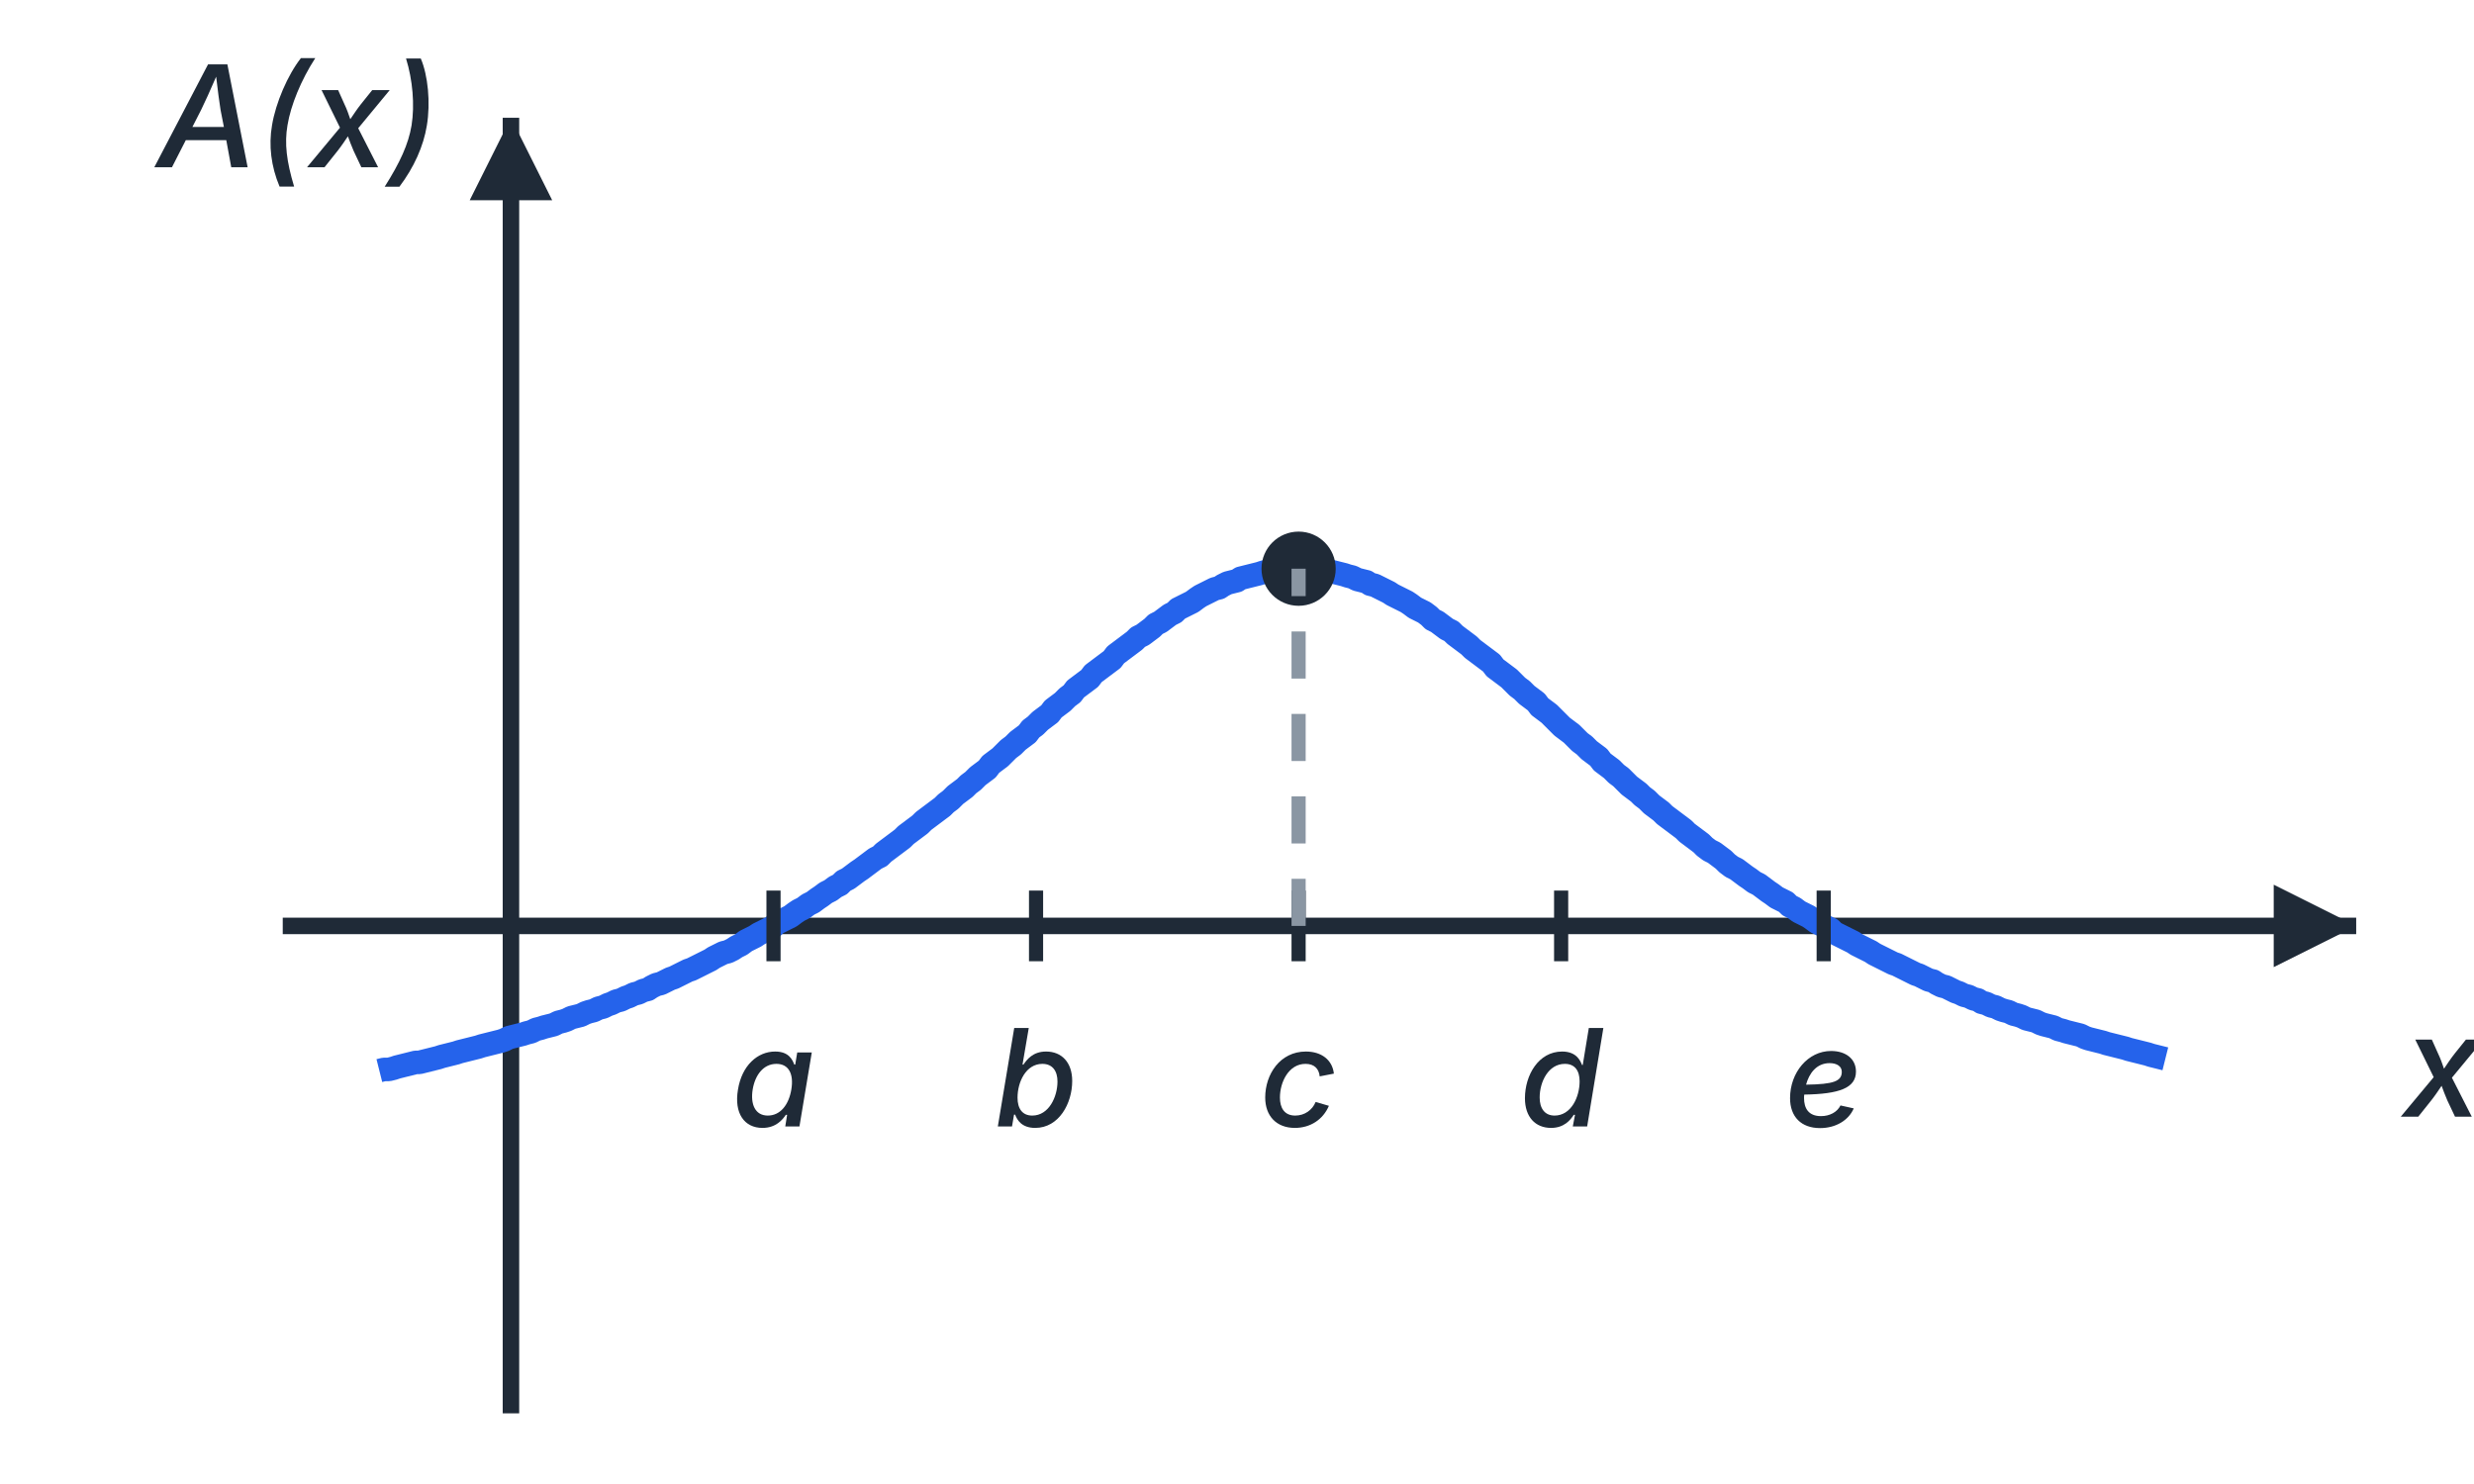
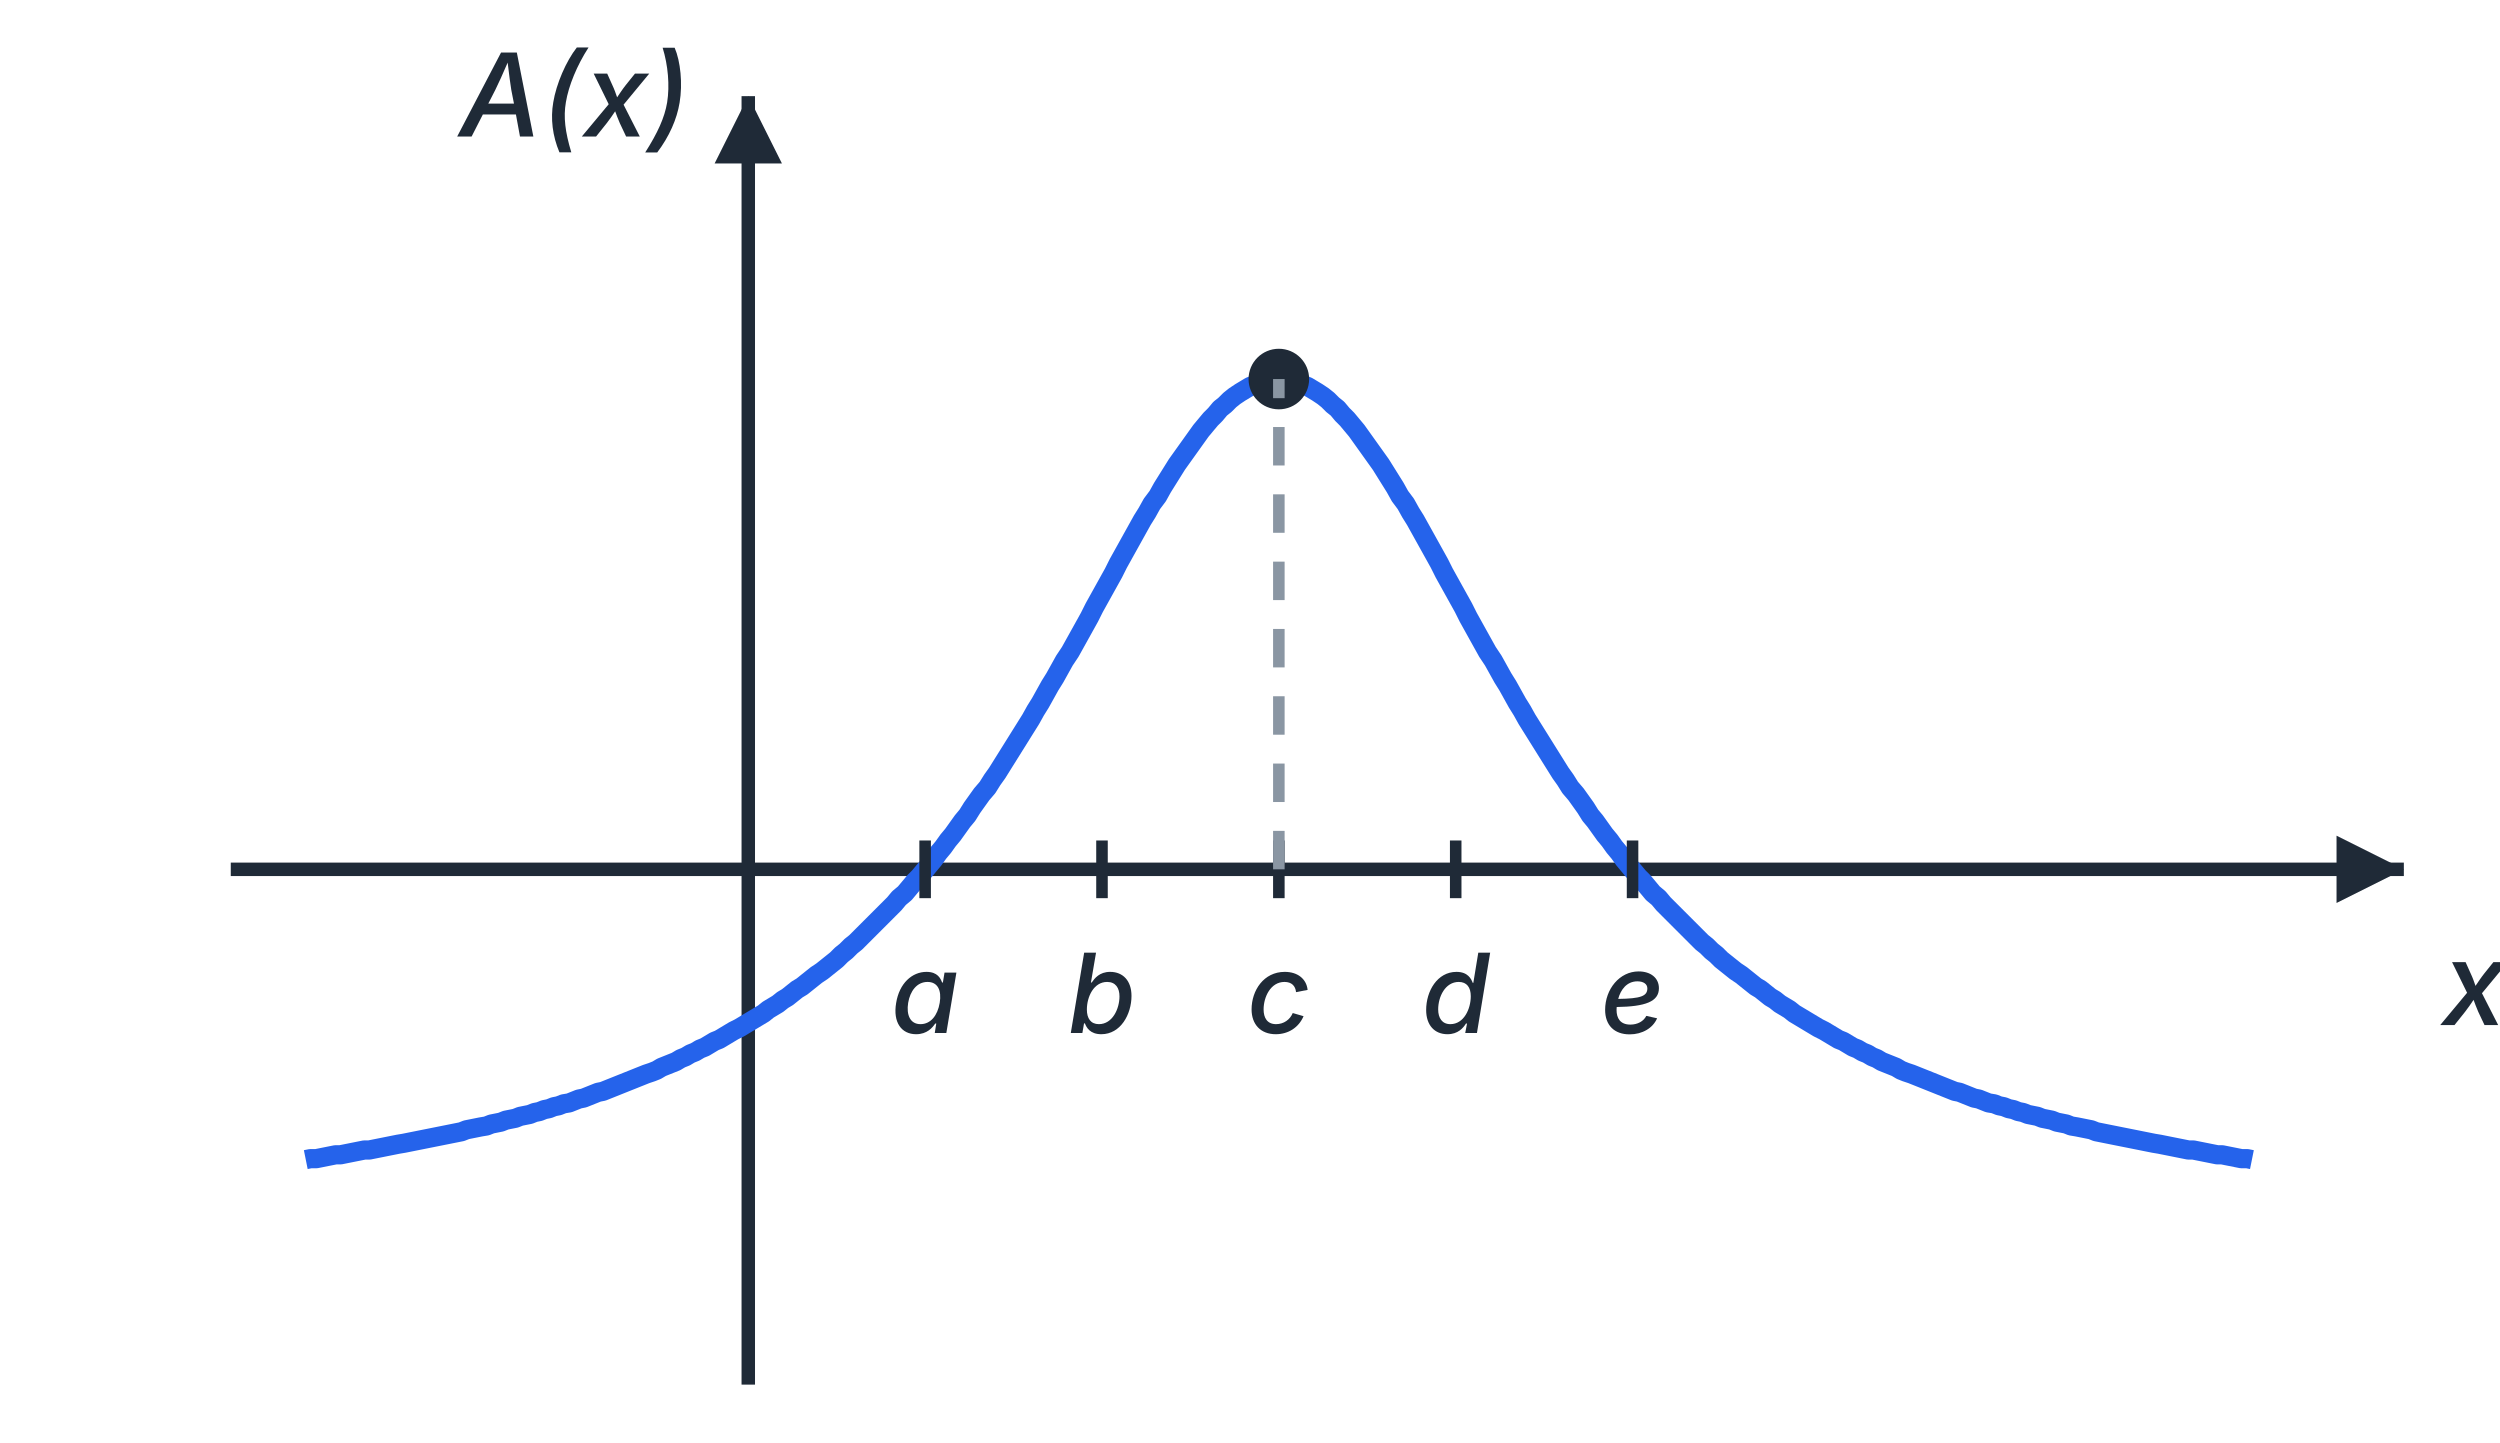
- <svg xmlns="http://www.w3.org/2000/svg" style="width:80mm;height:auto" viewBox="0 0 210 126" width="210" height="126" font-family="Inter, Arial, sans-serif">
-   <line x1="24.0" y1="78.615" x2="200.0" y2="78.615" stroke="#1f2a37" stroke-width="1.4" />
-   <path d="M200.0,78.615 l-7,-3.5 v7 z" fill="#1f2a37" />
-   <line x1="43.371" y1="120.0" x2="43.371" y2="10.0" stroke="#1f2a37" stroke-width="1.4" />
-   <path d="M43.371,10.0 l-3.5,7 h7 z" fill="#1f2a37" />
-   <text x="204.0" y="94.815" text-anchor="start" font-size="12" fill="#1f2a37" font-weight="500" font-style="italic">x</text>
-   <text x="37.371" y="14.2" text-anchor="end" font-size="12" fill="#1f2a37" font-weight="500" font-style="italic">A(x)</text>
-   <polyline points="32.2,90.9 32.6,90.8 33.0,90.8 33.4,90.7 33.7,90.6 34.1,90.5 34.5,90.4 34.9,90.3 35.3,90.2 35.6,90.2 36.0,90.1 36.4,90.0 36.8,89.9 37.2,89.8 37.5,89.7 37.9,89.6 38.3,89.5 38.7,89.4 39.0,89.3 39.4,89.2 39.8,89.1 40.2,89.0 40.6,88.9 40.9,88.8 41.3,88.7 41.7,88.6 42.1,88.5 42.5,88.4 42.8,88.3 43.2,88.1 43.6,88.0 44.0,87.9 44.4,87.8 44.7,87.7 45.1,87.6 45.5,87.4 45.9,87.3 46.2,87.2 46.6,87.1 47.0,87.0 47.4,86.8 47.8,86.7 48.1,86.6 48.5,86.4 48.9,86.3 49.3,86.2 49.7,86.0 50.0,85.9 50.4,85.8 50.8,85.6 51.2,85.5 51.6,85.3 51.9,85.2 52.3,85.0 52.7,84.9 53.1,84.7 53.4,84.6 53.8,84.4 54.2,84.3 54.6,84.1 55.0,84.0 55.3,83.8 55.7,83.6 56.1,83.5 56.5,83.3 56.9,83.1 57.2,83.0 57.6,82.8 58.0,82.6 58.4,82.4 58.7,82.3 59.1,82.1 59.5,81.9 59.9,81.7 60.3,81.5 60.6,81.3 61.0,81.1 61.4,80.9 61.8,80.8 62.2,80.6 62.5,80.4 62.9,80.2 63.3,79.9 63.7,79.7 64.1,79.5 64.4,79.3 64.8,79.1 65.2,78.9 65.6,78.7 65.9,78.4 66.3,78.2 66.7,78.0 67.1,77.8 67.5,77.5 67.8,77.3 68.2,77.1 68.6,76.8 69.0,76.6 69.4,76.3 69.7,76.1 70.1,75.8 70.5,75.6 70.9,75.3 71.3,75.1 71.6,74.8 72.0,74.6 72.4,74.3 72.8,74.0 73.1,73.8 73.5,73.5 73.9,73.2 74.3,72.9 74.7,72.7 75.0,72.4 75.4,72.1 75.8,71.8 76.2,71.5 76.6,71.2 76.9,70.9 77.3,70.6 77.7,70.3 78.1,70.0 78.4,69.7 78.8,69.4 79.2,69.1 79.6,68.8 80.0,68.5 80.3,68.2 80.7,67.9 81.1,67.5 81.5,67.2 81.9,66.9 82.2,66.6 82.6,66.3 83.0,65.9 83.4,65.6 83.8,65.3 84.1,64.9 84.5,64.6 84.9,64.3 85.3,63.9 85.6,63.6 86.0,63.3 86.4,62.9 86.8,62.6 87.2,62.3 87.5,61.9 87.9,61.6 88.3,61.2 88.7,60.9 89.1,60.6 89.4,60.2 89.8,59.9 90.2,59.6 90.6,59.2 91.0,58.9 91.3,58.5 91.7,58.2 92.1,57.9 92.5,57.6 92.8,57.2 93.2,56.9 93.6,56.6 94.0,56.3 94.4,56.0 94.7,55.6 95.1,55.3 95.5,55.0 95.9,54.7 96.3,54.4 96.6,54.1 97.0,53.9 97.4,53.6 97.8,53.3 98.1,53.0 98.5,52.8 98.9,52.5 99.3,52.2 99.7,52.0 100.0,51.7 100.4,51.5 100.8,51.3 101.2,51.1 101.6,50.8 101.9,50.6 102.3,50.4 102.7,50.2 103.1,50.0 103.5,49.9 103.8,49.7 104.2,49.5 104.6,49.4 105.0,49.3 105.3,49.1 105.7,49.0 106.1,48.9 106.5,48.8 106.9,48.7 107.2,48.6 107.6,48.5 108.0,48.5 108.4,48.4 108.8,48.4 109.1,48.3 109.5,48.3 109.9,48.3 110.3,48.3 110.7,48.3 111.0,48.3 111.4,48.3 111.8,48.4 112.2,48.4 112.5,48.5 112.9,48.5 113.3,48.6 113.7,48.7 114.1,48.8 114.4,48.9 114.8,49.0 115.2,49.2 115.6,49.3 116.0,49.4 116.3,49.6 116.7,49.7 117.1,49.9 117.5,50.1 117.9,50.3 118.2,50.5 118.6,50.7 119.0,50.9 119.4,51.1 119.7,51.3 120.1,51.6 120.5,51.8 120.9,52.0 121.3,52.3 121.6,52.6 122.0,52.8 122.4,53.1 122.8,53.4 123.2,53.6 123.5,53.9 123.9,54.2 124.3,54.5 124.7,54.8 125.0,55.1 125.4,55.4 125.8,55.7 126.2,56.0 126.6,56.3 126.9,56.7 127.3,57.0 127.7,57.3 128.1,57.6 128.5,58.0 128.8,58.3 129.2,58.6 129.6,59.0 130.0,59.3 130.4,59.6 130.7,60.0 131.1,60.3 131.5,60.6 131.9,61.0 132.2,61.3 132.6,61.7 133.0,62.0 133.4,62.3 133.8,62.7 134.1,63.0 134.5,63.3 134.9,63.7 135.3,64.0 135.7,64.3 136.0,64.7 136.4,65.0 136.8,65.3 137.2,65.7 137.6,66.0 137.9,66.3 138.3,66.7 138.7,67.0 139.1,67.3 139.4,67.6 139.8,67.9 140.2,68.3 140.6,68.6 141.0,68.9 141.3,69.2 141.7,69.5 142.1,69.8 142.5,70.1 142.9,70.4 143.2,70.7 143.6,71.0 144.0,71.3 144.4,71.6 144.7,71.9 145.1,72.2 145.5,72.4 145.9,72.7 146.3,73.0 146.6,73.3 147.0,73.6 147.4,73.8 147.8,74.1 148.2,74.4 148.5,74.6 148.9,74.9 149.3,75.1 149.7,75.4 150.1,75.7 150.4,75.9 150.8,76.2 151.2,76.4 151.6,76.6 151.9,76.9 152.3,77.1 152.7,77.4 153.1,77.6 153.5,77.8 153.8,78.0 154.2,78.3 154.6,78.5 155.0,78.7 155.4,78.9 155.7,79.2 156.1,79.4 156.5,79.6 156.9,79.8 157.3,80.0 157.6,80.2 158.0,80.4 158.4,80.6 158.8,80.8 159.1,81.0 159.5,81.2 159.9,81.4 160.3,81.6 160.7,81.8 161.0,81.9 161.4,82.1 161.8,82.3 162.2,82.5 162.6,82.7 162.9,82.8 163.3,83.0 163.7,83.2 164.1,83.3 164.4,83.5 164.8,83.7 165.2,83.8 165.6,84.0 166.0,84.2 166.3,84.3 166.7,84.5 167.1,84.6 167.5,84.8 167.9,84.9 168.2,85.1 168.6,85.2 169.0,85.4 169.4,85.5 169.8,85.7 170.1,85.8 170.5,85.9 170.9,86.1 171.3,86.2 171.6,86.3 172.0,86.5 172.4,86.6 172.8,86.7 173.2,86.9 173.5,87.0 173.9,87.1 174.3,87.2 174.7,87.4 175.1,87.5 175.4,87.6 175.8,87.7 176.2,87.8 176.6,87.9 177.0,88.1 177.3,88.2 177.7,88.3 178.1,88.4 178.5,88.5 178.8,88.6 179.2,88.7 179.6,88.8 180.0,88.9 180.4,89.0 180.7,89.1 181.1,89.2 181.5,89.3 181.9,89.4 182.3,89.5 182.6,89.6 183.0,89.7 183.4,89.8 183.8,89.9" fill="none" stroke="#2563eb" stroke-width="2" stroke-linejoin="round" />
-   <line x1="65.657" y1="75.615" x2="65.657" y2="81.615" stroke="#1f2a37" stroke-width="1.2" />
-   <text x="65.657" y="95.64" text-anchor="middle" font-size="11.5" fill="#1f2a37" font-weight="500" font-style="italic">a</text>
-   <line x1="87.943" y1="75.615" x2="87.943" y2="81.615" stroke="#1f2a37" stroke-width="1.2" />
-   <text x="87.943" y="95.64" text-anchor="middle" font-size="11.5" fill="#1f2a37" font-weight="500" font-style="italic">b</text>
-   <line x1="110.229" y1="75.615" x2="110.229" y2="81.615" stroke="#1f2a37" stroke-width="1.2" />
-   <text x="110.229" y="95.64" text-anchor="middle" font-size="11.5" fill="#1f2a37" font-weight="500" font-style="italic">c</text>
-   <line x1="132.514" y1="75.615" x2="132.514" y2="81.615" stroke="#1f2a37" stroke-width="1.2" />
-   <text x="132.514" y="95.64" text-anchor="middle" font-size="11.5" fill="#1f2a37" font-weight="500" font-style="italic">d</text>
-   <line x1="154.8" y1="75.615" x2="154.8" y2="81.615" stroke="#1f2a37" stroke-width="1.2" />
-   <text x="154.8" y="95.64" text-anchor="middle" font-size="11.5" fill="#1f2a37" font-weight="500" font-style="italic">e</text>
-   <circle cx="110.229" cy="48.286" r="2.4" fill="#1f2a37" stroke="#1f2a37" stroke-width="1.5" />
-   <line x1="110.229" y1="78.615" x2="110.229" y2="48.286" stroke="#8a96a3" stroke-width="1.2" stroke-dasharray="4 3" />
+ <svg xmlns="http://www.w3.org/2000/svg" style="width:92mm;height:auto" viewBox="0 0 260 150" width="260" height="150" font-family="Inter, Arial, sans-serif">
+   <line x1="24.0" y1="90.41" x2="250.0" y2="90.41" stroke="#1f2a37" stroke-width="1.4" />
+   <path d="M250.0,90.41 l-7,-3.5 v7 z" fill="#1f2a37" />
+   <line x1="77.821" y1="144.0" x2="77.821" y2="10.0" stroke="#1f2a37" stroke-width="1.4" />
+   <path d="M77.821,10.0 l-3.5,7 h7 z" fill="#1f2a37" />
+   <text x="254.0" y="106.61" text-anchor="start" font-size="12" fill="#1f2a37" font-weight="500" font-style="italic">x</text>
+   <text x="71.821" y="14.2" text-anchor="end" font-size="12" fill="#1f2a37" font-weight="500" font-style="italic">A(x)</text>
+   <polyline points="31.8,120.6 32.3,120.5 32.9,120.5 33.4,120.4 33.9,120.3 34.4,120.2 34.9,120.1 35.4,120.1 35.9,120.0 36.4,119.9 36.9,119.8 37.4,119.7 37.9,119.6 38.4,119.6 38.9,119.5 39.4,119.4 39.9,119.3 40.4,119.2 40.9,119.1 41.4,119.0 42.0,118.9 42.5,118.8 43.0,118.7 43.5,118.6 44.0,118.5 44.5,118.4 45.0,118.3 45.5,118.2 46.0,118.1 46.5,118.0 47.0,117.9 47.5,117.8 48.0,117.7 48.5,117.5 49.0,117.4 49.5,117.3 50.0,117.2 50.6,117.1 51.1,116.9 51.6,116.8 52.1,116.7 52.6,116.5 53.1,116.4 53.6,116.3 54.1,116.1 54.6,116.0 55.1,115.9 55.6,115.7 56.1,115.6 56.6,115.4 57.1,115.3 57.6,115.1 58.1,115.0 58.6,114.8 59.2,114.7 59.7,114.5 60.2,114.3 60.7,114.2 61.2,114.0 61.7,113.8 62.2,113.6 62.7,113.5 63.2,113.3 63.7,113.1 64.2,112.9 64.7,112.7 65.2,112.5 65.7,112.3 66.2,112.1 66.7,111.9 67.2,111.7 67.8,111.5 68.3,111.3 68.8,111.0 69.3,110.8 69.8,110.6 70.3,110.4 70.8,110.1 71.3,109.9 71.8,109.6 72.3,109.4 72.8,109.1 73.3,108.9 73.8,108.6 74.3,108.3 74.8,108.1 75.3,107.8 75.8,107.5 76.3,107.2 76.9,106.9 77.4,106.6 77.9,106.3 78.4,106.0 78.9,105.7 79.4,105.4 79.9,105.0 80.4,104.7 80.9,104.4 81.4,104.0 81.9,103.7 82.4,103.3 82.9,102.9 83.4,102.6 83.9,102.2 84.4,101.8 84.9,101.4 85.5,101.0 86.0,100.6 86.5,100.2 87.0,99.8 87.5,99.3 88.0,98.9 88.5,98.4 89.0,98.0 89.5,97.5 90.0,97.0 90.5,96.5 91.0,96.0 91.5,95.5 92.0,95.0 92.5,94.5 93.0,94.0 93.5,93.4 94.1,92.9 94.6,92.3 95.1,91.7 95.6,91.2 96.1,90.6 96.6,90.0 97.1,89.4 97.6,88.7 98.1,88.1 98.6,87.4 99.1,86.8 99.6,86.1 100.1,85.4 100.6,84.8 101.1,84.0 101.6,83.3 102.1,82.6 102.7,81.9 103.2,81.1 103.7,80.4 104.2,79.6 104.7,78.8 105.2,78.0 105.7,77.2 106.2,76.4 106.7,75.6 107.2,74.8 107.7,73.9 108.2,73.1 108.7,72.2 109.2,71.3 109.7,70.5 110.2,69.6 110.7,68.7 111.3,67.8 111.8,66.9 112.3,66.0 112.8,65.1 113.3,64.2 113.8,63.2 114.3,62.3 114.8,61.4 115.3,60.5 115.8,59.6 116.3,58.6 116.8,57.7 117.3,56.8 117.8,55.9 118.3,55.0 118.8,54.1 119.3,53.3 119.8,52.4 120.4,51.6 120.9,50.7 121.4,49.9 121.9,49.1 122.4,48.3 122.9,47.6 123.4,46.9 123.9,46.2 124.4,45.5 124.9,44.8 125.4,44.2 125.9,43.6 126.4,43.1 126.9,42.5 127.4,42.1 127.9,41.6 128.4,41.2 129.0,40.8 129.5,40.5 130.0,40.2 130.5,40.0 131.0,39.8 131.5,39.6 132.0,39.5 132.5,39.4 133.0,39.4 133.5,39.4 134.0,39.5 134.5,39.6 135.0,39.8 135.5,40.0 136.0,40.2 136.5,40.5 137.0,40.8 137.6,41.2 138.1,41.6 138.6,42.1 139.1,42.5 139.6,43.1 140.1,43.6 140.6,44.2 141.1,44.8 141.6,45.5 142.1,46.2 142.6,46.9 143.1,47.6 143.6,48.3 144.1,49.1 144.6,49.9 145.1,50.7 145.6,51.6 146.2,52.4 146.7,53.3 147.2,54.1 147.7,55.0 148.2,55.9 148.7,56.8 149.2,57.7 149.7,58.6 150.2,59.6 150.7,60.5 151.2,61.4 151.7,62.3 152.2,63.2 152.7,64.2 153.2,65.1 153.7,66.0 154.2,66.9 154.7,67.8 155.3,68.7 155.8,69.6 156.3,70.5 156.8,71.3 157.3,72.2 157.8,73.1 158.3,73.9 158.8,74.8 159.3,75.6 159.8,76.4 160.3,77.2 160.8,78.0 161.3,78.8 161.8,79.6 162.3,80.4 162.8,81.1 163.3,81.9 163.9,82.6 164.4,83.3 164.9,84.0 165.4,84.8 165.9,85.4 166.4,86.1 166.9,86.8 167.4,87.4 167.9,88.1 168.4,88.7 168.9,89.4 169.4,90.0 169.9,90.6 170.4,91.2 170.9,91.7 171.4,92.3 171.9,92.9 172.5,93.4 173.0,94.0 173.5,94.5 174.0,95.0 174.5,95.5 175.0,96.0 175.5,96.5 176.0,97.0 176.5,97.5 177.0,98.0 177.5,98.4 178.0,98.9 178.5,99.3 179.0,99.8 179.5,100.2 180.0,100.6 180.5,101.0 181.1,101.4 181.6,101.8 182.1,102.2 182.6,102.6 183.1,102.9 183.6,103.3 184.1,103.7 184.6,104.0 185.1,104.4 185.6,104.7 186.1,105.0 186.6,105.4 187.1,105.7 187.6,106.0 188.1,106.3 188.6,106.6 189.1,106.9 189.7,107.2 190.2,107.5 190.7,107.8 191.2,108.1 191.7,108.3 192.2,108.6 192.7,108.9 193.2,109.1 193.7,109.4 194.2,109.6 194.7,109.9 195.2,110.1 195.7,110.4 196.2,110.6 196.7,110.8 197.2,111.0 197.7,111.3 198.2,111.5 198.8,111.7 199.3,111.9 199.8,112.1 200.3,112.3 200.8,112.5 201.3,112.7 201.8,112.9 202.3,113.1 202.8,113.3 203.3,113.5 203.8,113.6 204.3,113.8 204.8,114.0 205.3,114.2 205.8,114.3 206.3,114.5 206.8,114.7 207.4,114.8 207.9,115.0 208.4,115.1 208.9,115.3 209.4,115.4 209.9,115.6 210.4,115.7 210.9,115.9 211.4,116.0 211.9,116.1 212.4,116.3 212.9,116.4 213.4,116.5 213.9,116.7 214.4,116.8 214.9,116.9 215.4,117.1 216.0,117.2 216.5,117.3 217.0,117.4 217.5,117.5 218.0,117.7 218.5,117.8 219.0,117.9 219.5,118.0 220.0,118.1 220.5,118.2 221.0,118.3 221.5,118.4 222.0,118.5 222.5,118.6 223.0,118.7 223.5,118.8 224.0,118.9 224.6,119.0 225.1,119.1 225.6,119.2 226.1,119.3 226.6,119.4 227.1,119.5 227.6,119.6 228.1,119.6 228.6,119.7 229.1,119.8 229.6,119.9 230.1,120.0 230.6,120.1 231.1,120.1 231.6,120.2 232.1,120.3 232.6,120.4 233.1,120.5 233.7,120.5 234.2,120.6" fill="none" stroke="#2563eb" stroke-width="2" stroke-linejoin="round" />
+   <line x1="96.214" y1="87.41" x2="96.214" y2="93.41" stroke="#1f2a37" stroke-width="1.2" />
+   <text x="96.214" y="107.435" text-anchor="middle" font-size="11.5" fill="#1f2a37" font-weight="500" font-style="italic">a</text>
+   <line x1="114.607" y1="87.41" x2="114.607" y2="93.41" stroke="#1f2a37" stroke-width="1.2" />
+   <text x="114.607" y="107.435" text-anchor="middle" font-size="11.5" fill="#1f2a37" font-weight="500" font-style="italic">b</text>
+   <line x1="133.0" y1="87.41" x2="133.0" y2="93.41" stroke="#1f2a37" stroke-width="1.2" />
+   <text x="133.0" y="107.435" text-anchor="middle" font-size="11.5" fill="#1f2a37" font-weight="500" font-style="italic">c</text>
+   <line x1="151.393" y1="87.41" x2="151.393" y2="93.41" stroke="#1f2a37" stroke-width="1.2" />
+   <text x="151.393" y="107.435" text-anchor="middle" font-size="11.5" fill="#1f2a37" font-weight="500" font-style="italic">d</text>
+   <line x1="169.786" y1="87.41" x2="169.786" y2="93.41" stroke="#1f2a37" stroke-width="1.2" />
+   <text x="169.786" y="107.435" text-anchor="middle" font-size="11.5" fill="#1f2a37" font-weight="500" font-style="italic">e</text>
+   <circle cx="133.0" cy="39.421" r="2.4" fill="#1f2a37" stroke="#1f2a37" stroke-width="1.5" />
+   <line x1="133.0" y1="90.41" x2="133.0" y2="39.421" stroke="#8a96a3" stroke-width="1.2" stroke-dasharray="4 3" />
</svg>
